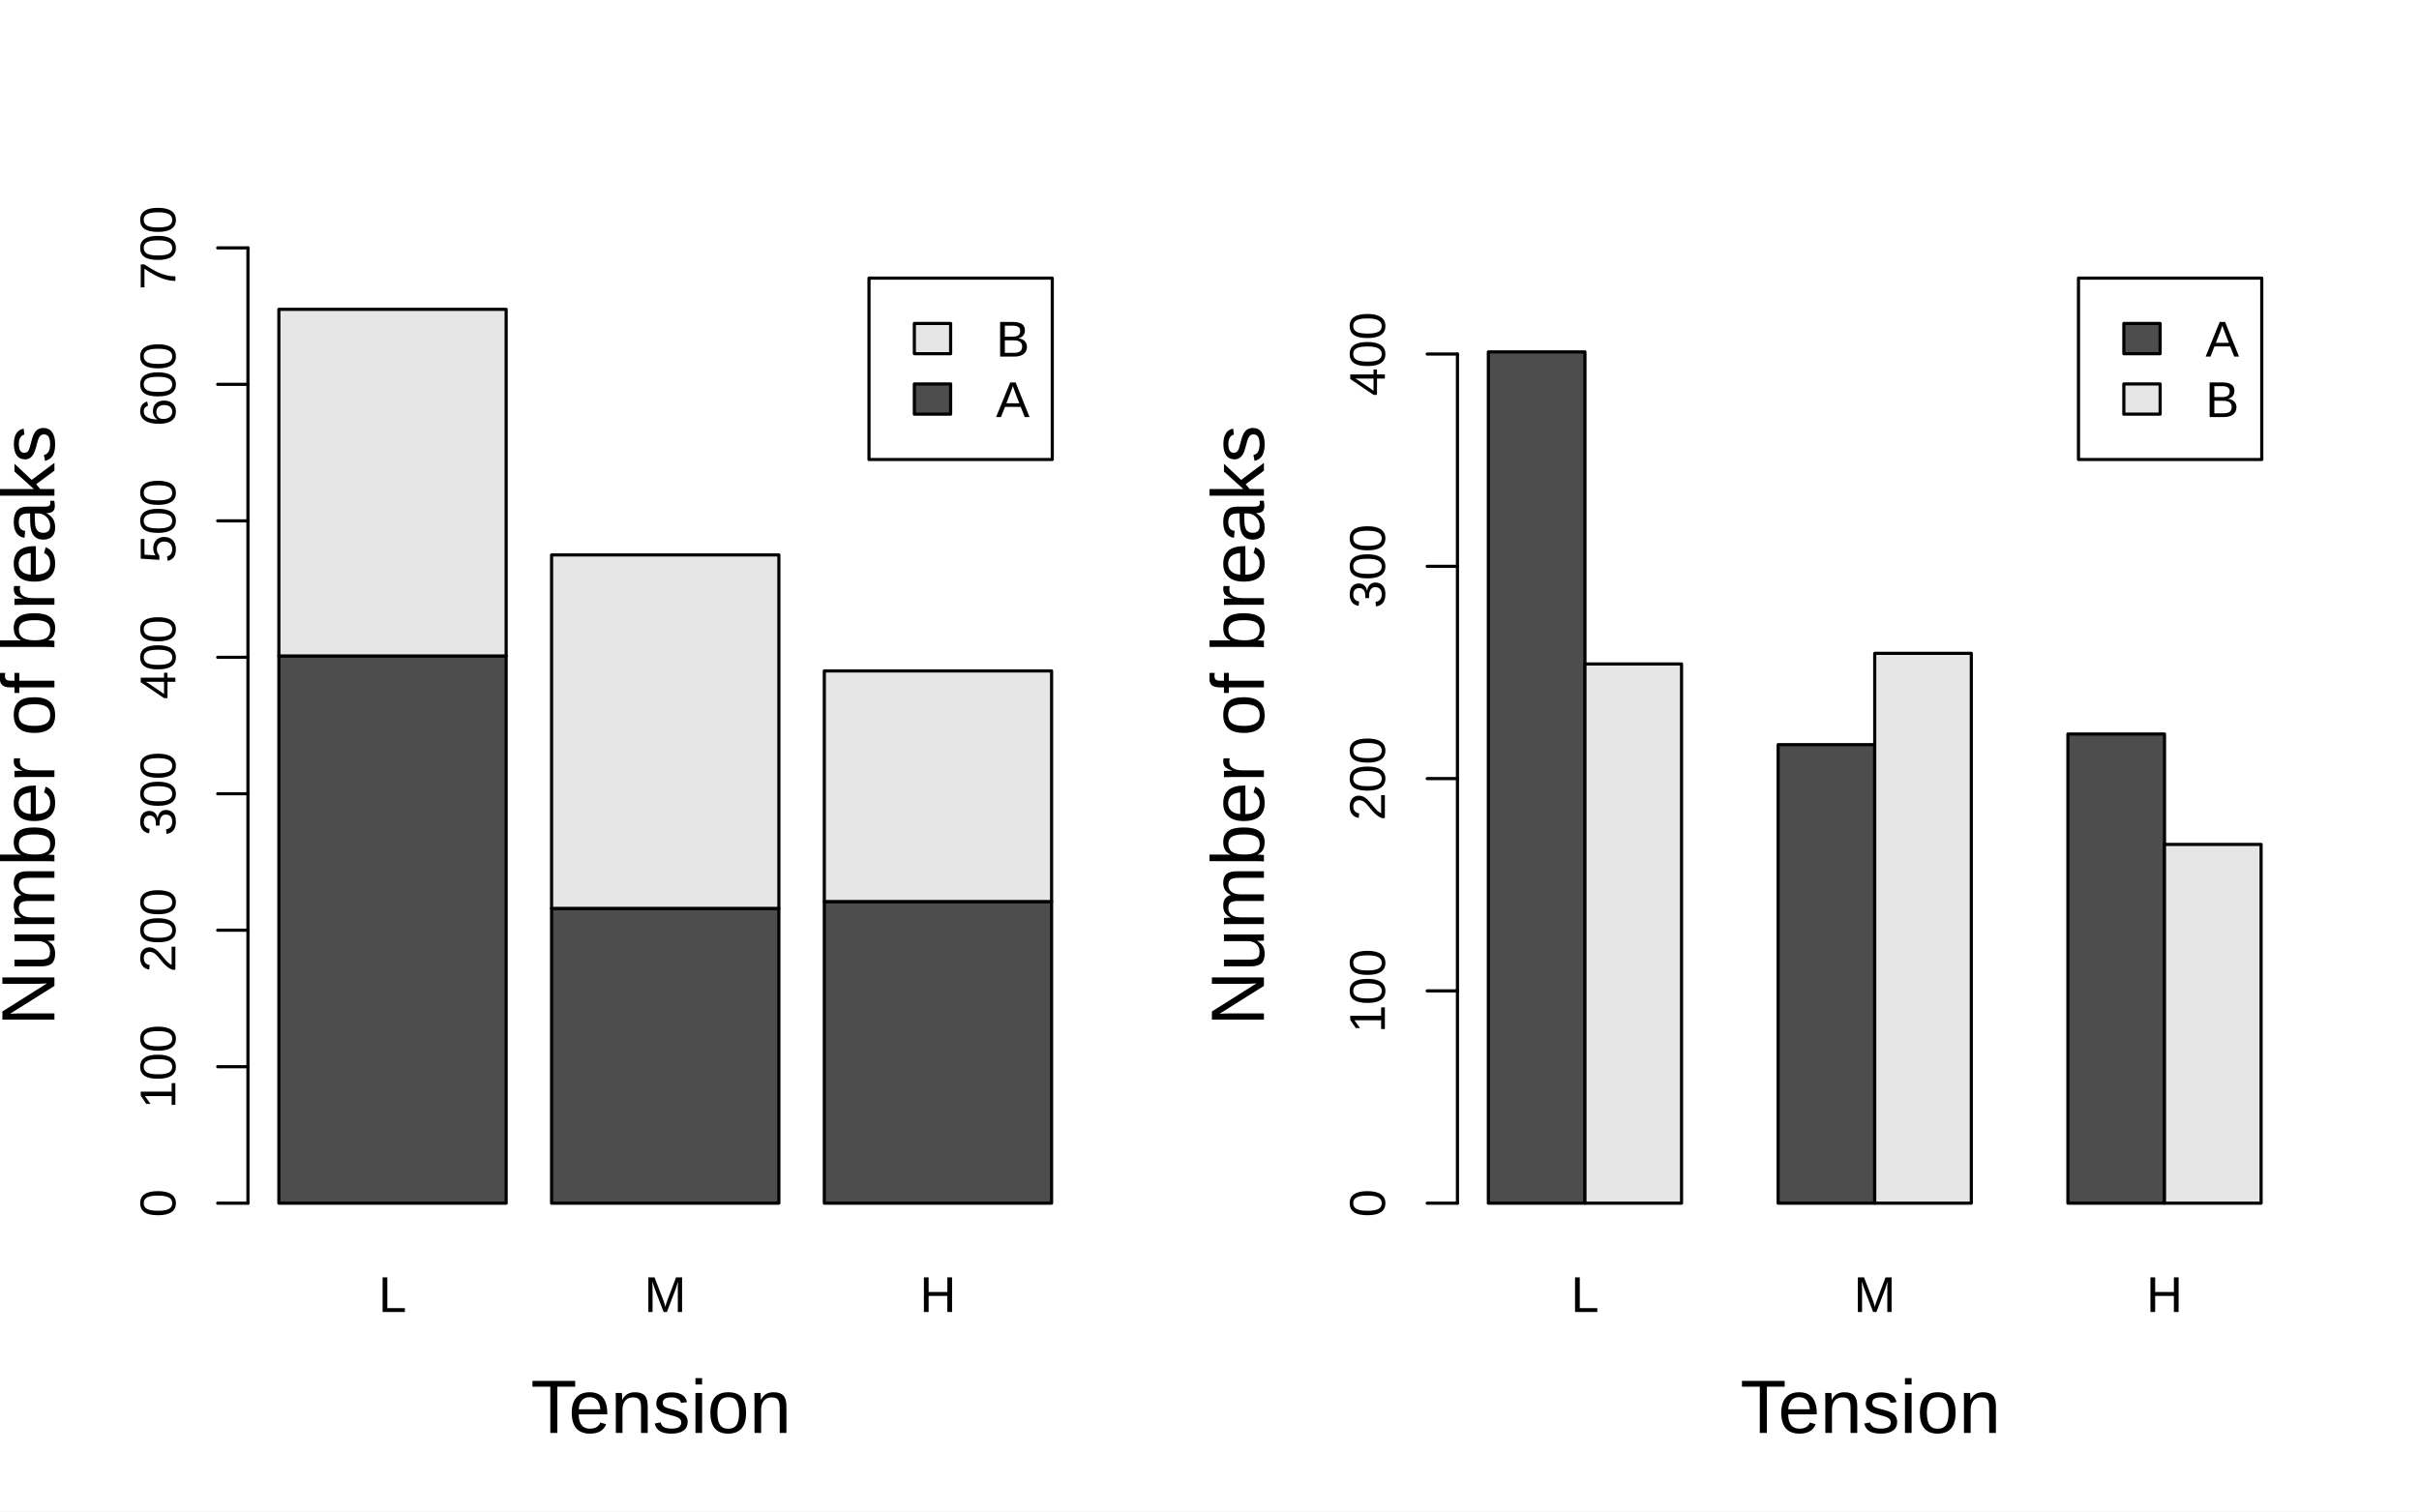
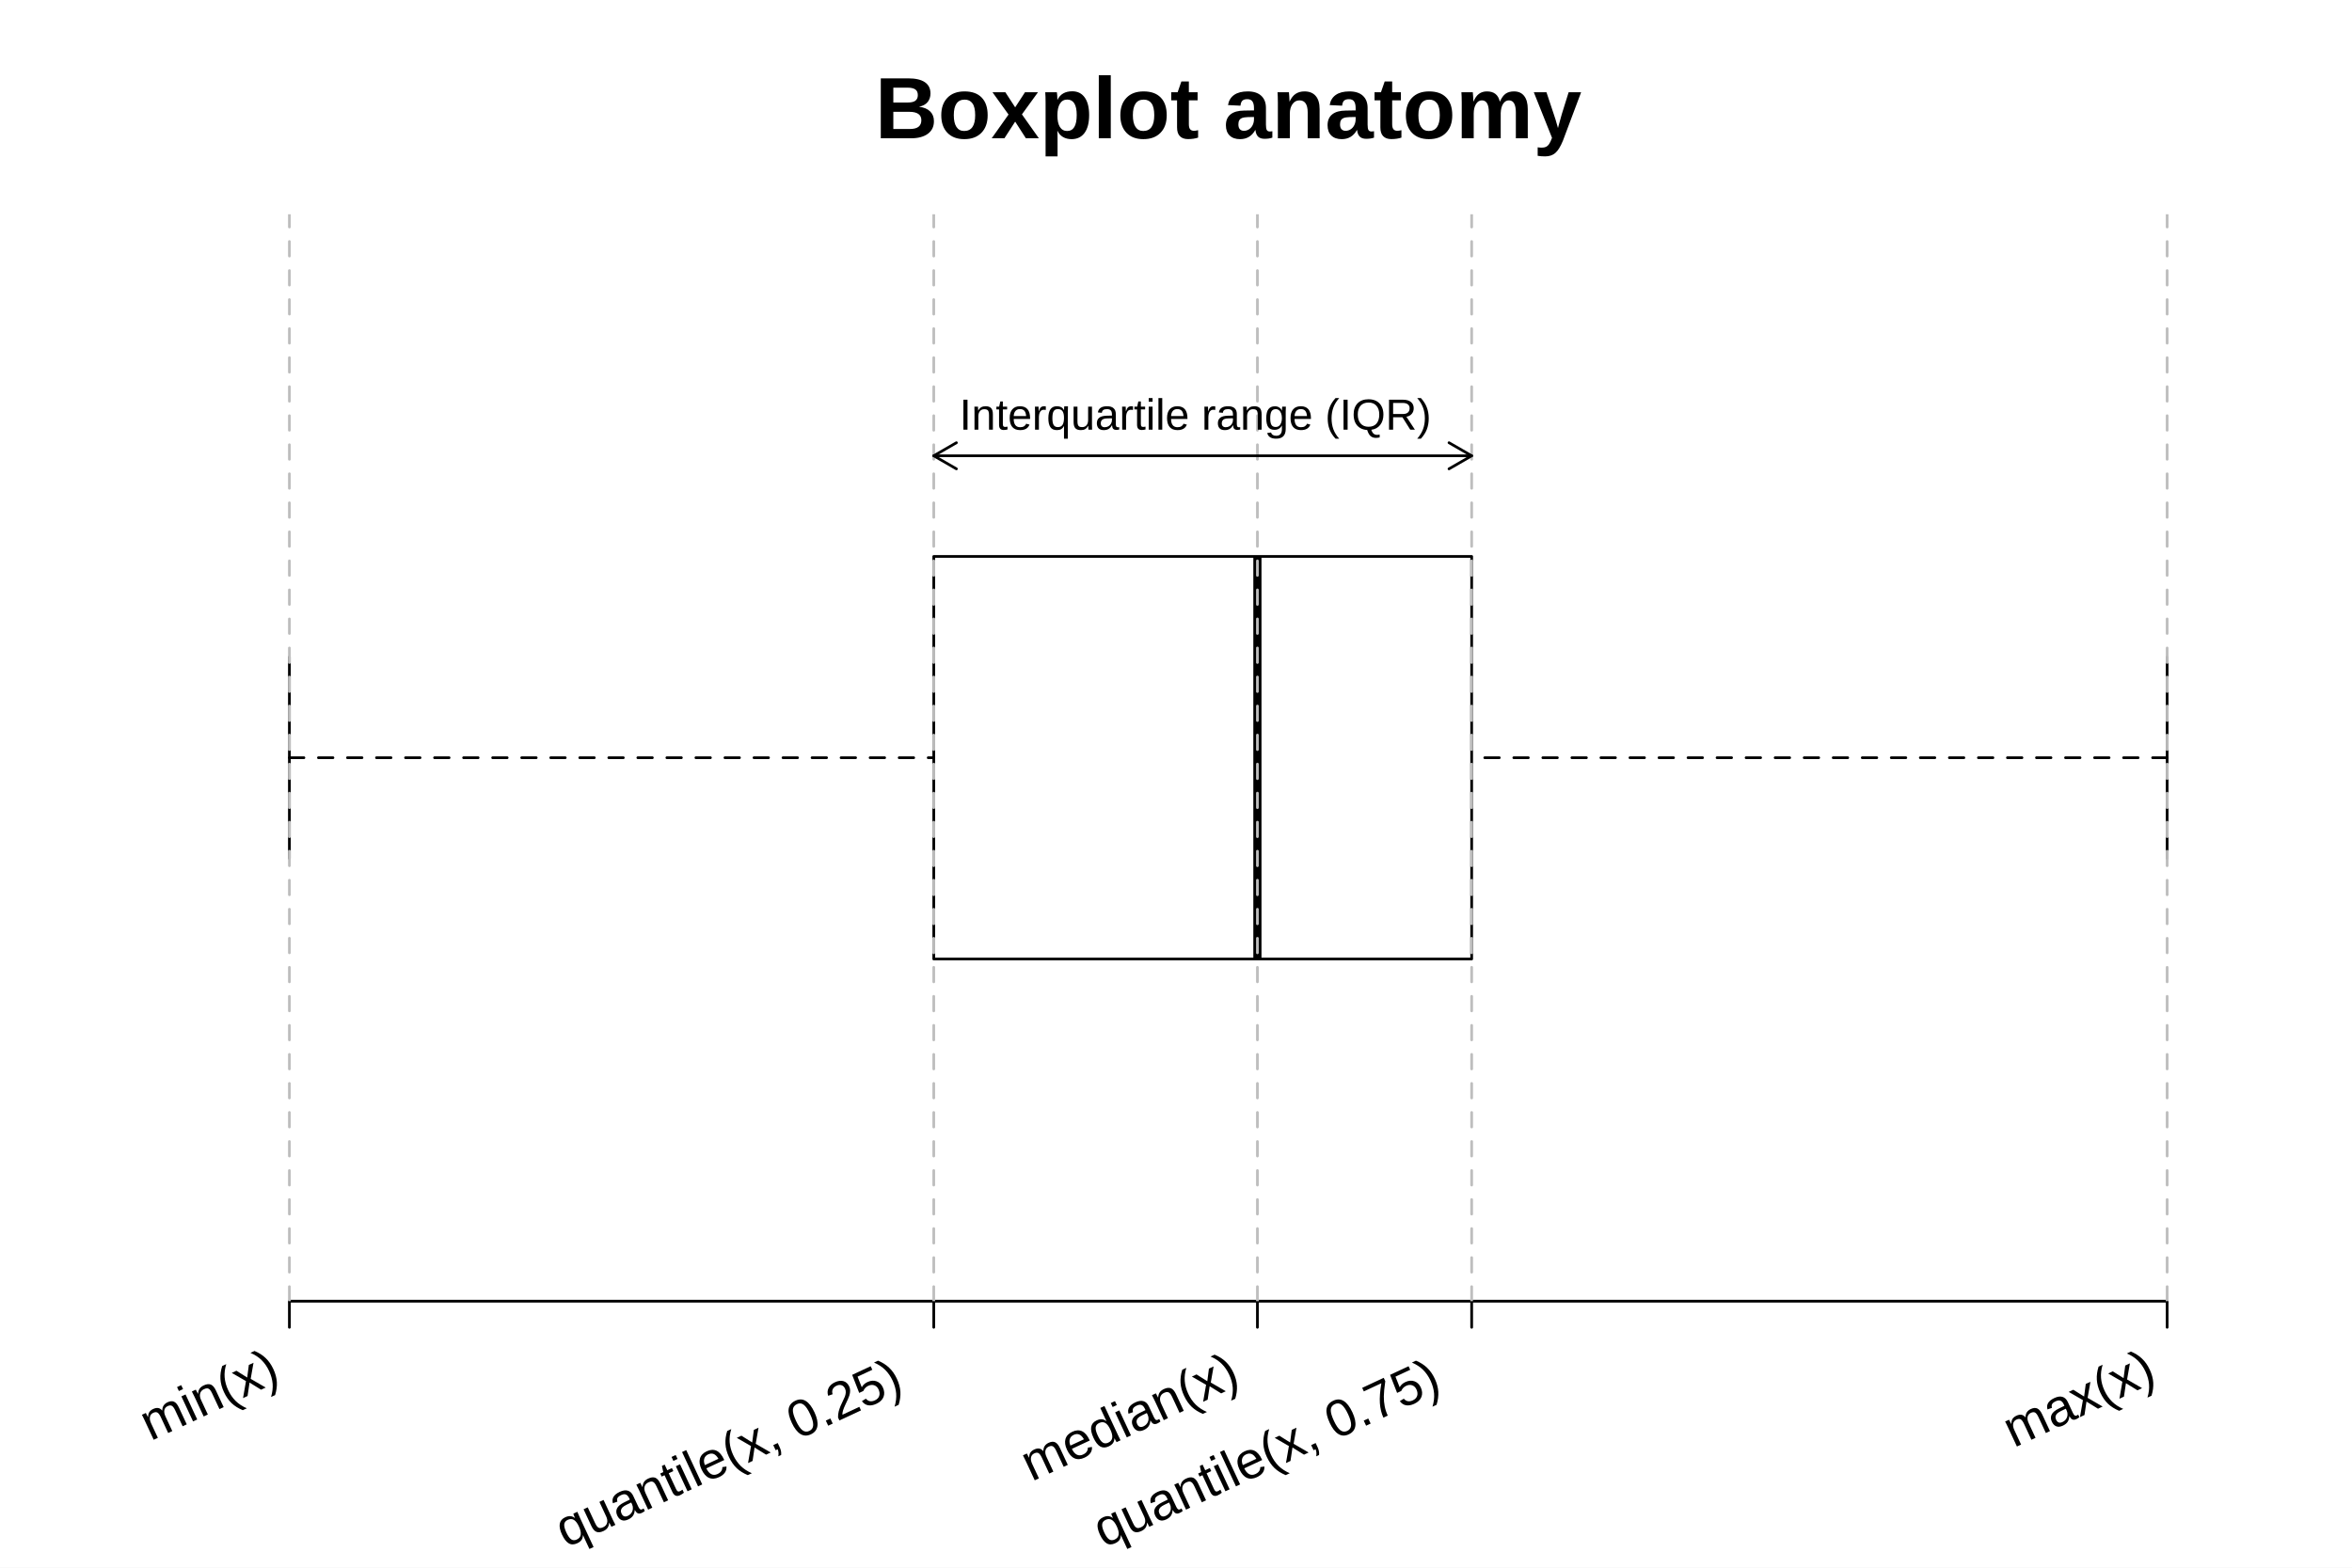
- <svg xmlns="http://www.w3.org/2000/svg" viewBox="0 0 576.00 360.00">
+ <svg xmlns="http://www.w3.org/2000/svg" viewBox="0 0 648.00 432.00">
  <defs>
    <style type="text/css">
    line, polyline, polygon, path, rect, circle {
      fill: none;
      stroke: #000000;
      stroke-linecap: round;
      stroke-linejoin: round;
      stroke-miterlimit: 10.00;
    }
  </style>
  </defs>
  <rect width="100%" height="100%" style="stroke: none; fill: #FFFFFF;" />
  <defs>
-     <clipPath id="cpMC4wMHwyODguMDB8MzYwLjAwfDAuMDA=">
-       <rect x="0.00" y="0.00" width="288.00" height="360.00" />
+     <clipPath id="cpNTkuMDR8NjE3Ljc2fDM1OC41Nnw1OS4wNA==">
+       <rect x="59.04" y="59.04" width="558.72" height="299.52" />
    </clipPath>
  </defs>
-   <rect x="66.40" y="156.22" width="54.12" height="130.34" style="stroke-width: 0.75; fill: #4D4D4D;" clip-path="url(#cpMC4wMHwyODguMDB8MzYwLjAwfDAuMDA=)" />
-   <rect x="66.40" y="73.67" width="54.12" height="82.56" style="stroke-width: 0.75; fill: #E6E6E6;" clip-path="url(#cpMC4wMHwyODguMDB8MzYwLjAwfDAuMDA=)" />
-   <rect x="131.34" y="216.35" width="54.12" height="70.21" style="stroke-width: 0.75; fill: #4D4D4D;" clip-path="url(#cpMC4wMHwyODguMDB8MzYwLjAwfDAuMDA=)" />
-   <rect x="131.34" y="132.17" width="54.12" height="84.18" style="stroke-width: 0.75; fill: #E6E6E6;" clip-path="url(#cpMC4wMHwyODguMDB8MzYwLjAwfDAuMDA=)" />
-   <rect x="196.28" y="214.73" width="54.12" height="71.83" style="stroke-width: 0.75; fill: #4D4D4D;" clip-path="url(#cpMC4wMHwyODguMDB8MzYwLjAwfDAuMDA=)" />
-   <rect x="196.28" y="159.80" width="54.12" height="54.93" style="stroke-width: 0.75; fill: #E6E6E6;" clip-path="url(#cpMC4wMHwyODguMDB8MzYwLjAwfDAuMDA=)" />
+   <line x1="346.43" y1="264.27" x2="346.43" y2="153.33" style="stroke-width: 2.25; stroke-linecap: butt;" clip-path="url(#cpNTkuMDR8NjE3Ljc2fDM1OC41Nnw1OS4wNA==)" />
+   <line x1="79.73" y1="208.80" x2="257.26" y2="208.80" style="stroke-width: 0.75; stroke-dasharray: 4.00,4.00;" clip-path="url(#cpNTkuMDR8NjE3Ljc2fDM1OC41Nnw1OS4wNA==)" />
+   <line x1="597.07" y1="208.80" x2="405.46" y2="208.80" style="stroke-width: 0.75; stroke-dasharray: 4.00,4.00;" clip-path="url(#cpNTkuMDR8NjE3Ljc2fDM1OC41Nnw1OS4wNA==)" />
+   <line x1="79.73" y1="236.53" x2="79.73" y2="181.07" style="stroke-width: 0.75;" clip-path="url(#cpNTkuMDR8NjE3Ljc2fDM1OC41Nnw1OS4wNA==)" />
+   <line x1="597.07" y1="236.53" x2="597.07" y2="181.07" style="stroke-width: 0.75;" clip-path="url(#cpNTkuMDR8NjE3Ljc2fDM1OC41Nnw1OS4wNA==)" />
+   <polyline points="257.26,264.27 257.26,153.33 405.46,153.33 405.46,264.27 257.26,264.27 " style="stroke-width: 0.75;" clip-path="url(#cpNTkuMDR8NjE3Ljc2fDM1OC41Nnw1OS4wNA==)" />
  <defs>
-     <clipPath id="cpMC4wMHw1NzYuMDB8MzYwLjAwfDAuMDA=">
-       <rect x="0.00" y="0.00" width="576.00" height="360.00" />
+     <clipPath id="cpMC4wMHw2NDguMDB8NDMyLjAwfDAuMDA=">
+       <rect x="0.00" y="0.00" width="648.00" height="432.00" />
    </clipPath>
  </defs>
-   <g clip-path="url(#cpMC4wMHw1NzYuMDB8MzYwLjAwfDAuMDA=)">
-     <text x="90.12" y="312.48" style="font-size: 12.00px; font-family: Arial;" textLength="6.67px" lengthAdjust="spacingAndGlyphs">L</text>
+   <g clip-path="url(#cpMC4wMHw2NDguMDB8NDMyLjAwfDAuMDA=)">
+     <text x="241.06" y="38.11" style="font-size: 24.00px; font-weight: bold; font-family: Arial;" textLength="194.68px" lengthAdjust="spacingAndGlyphs">Boxplot anatomy</text>
  </g>
-   <g clip-path="url(#cpMC4wMHw1NzYuMDB8MzYwLjAwfDAuMDA=)">
-     <text x="153.40" y="312.48" style="font-size: 12.00px; font-family: Arial;" textLength="10.00px" lengthAdjust="spacingAndGlyphs">M</text>
+   <line x1="79.73" y1="358.56" x2="597.07" y2="358.56" style="stroke-width: 0.75;" clip-path="url(#cpMC4wMHw2NDguMDB8NDMyLjAwfDAuMDA=)" />
+   <line x1="79.73" y1="358.56" x2="79.73" y2="365.76" style="stroke-width: 0.75;" clip-path="url(#cpMC4wMHw2NDguMDB8NDMyLjAwfDAuMDA=)" />
+   <line x1="257.26" y1="358.56" x2="257.26" y2="365.76" style="stroke-width: 0.75;" clip-path="url(#cpMC4wMHw2NDguMDB8NDMyLjAwfDAuMDA=)" />
+   <line x1="346.43" y1="358.56" x2="346.43" y2="365.76" style="stroke-width: 0.75;" clip-path="url(#cpMC4wMHw2NDguMDB8NDMyLjAwfDAuMDA=)" />
+   <line x1="405.46" y1="358.56" x2="405.46" y2="365.76" style="stroke-width: 0.75;" clip-path="url(#cpMC4wMHw2NDguMDB8NDMyLjAwfDAuMDA=)" />
+   <line x1="597.07" y1="358.56" x2="597.07" y2="365.76" style="stroke-width: 0.75;" clip-path="url(#cpMC4wMHw2NDguMDB8NDMyLjAwfDAuMDA=)" />
+   <g clip-path="url(#cpMC4wMHw2NDguMDB8NDMyLjAwfDAuMDA=)">
+     <text transform="translate(41.44,397.17) rotate(-25)" style="font-size: 14.40px; font-family: Arial;" textLength="39.99px" lengthAdjust="spacingAndGlyphs">min(x)</text>
  </g>
-   <g clip-path="url(#cpMC4wMHw1NzYuMDB8MzYwLjAwfDAuMDA=)">
-     <text x="219.01" y="312.48" style="font-size: 12.00px; font-family: Arial;" textLength="8.67px" lengthAdjust="spacingAndGlyphs">H</text>
+   <g clip-path="url(#cpMC4wMHw2NDguMDB8NDMyLjAwfDAuMDA=)">
+     <text transform="translate(155.89,426.58) rotate(-25)" style="font-size: 14.40px; font-family: Arial;" textLength="103.26px" lengthAdjust="spacingAndGlyphs">quantile(x, 0.25)</text>
+   </g>
+   <g clip-path="url(#cpMC4wMHw2NDguMDB8NDMyLjAwfDAuMDA=)">
+     <text transform="translate(284.18,408.34) rotate(-25)" style="font-size: 14.40px; font-family: Arial;" textLength="64.02px" lengthAdjust="spacingAndGlyphs">median(x)</text>
+   </g>
+   <g clip-path="url(#cpMC4wMHw2NDguMDB8NDMyLjAwfDAuMDA=)">
+     <text transform="translate(304.09,426.58) rotate(-25)" style="font-size: 14.40px; font-family: Arial;" textLength="103.26px" lengthAdjust="spacingAndGlyphs">quantile(x, 0.75)</text>
+   </g>
+   <g clip-path="url(#cpMC4wMHw2NDguMDB8NDMyLjAwfDAuMDA=)">
+     <text transform="translate(554.78,399.03) rotate(-25)" style="font-size: 14.40px; font-family: Arial;" textLength="43.99px" lengthAdjust="spacingAndGlyphs">max(x)</text>
  </g>
  <defs>
-     <clipPath id="cpMC4wMHwyODguMDB8MzYwLjAwfDAuMDA=">
-       <rect x="0.00" y="0.00" width="288.00" height="360.00" />
+     <clipPath id="cpNTkuMDR8NjE3Ljc2fDM1OC41Nnw1OS4wNA==">
+       <rect x="59.04" y="59.04" width="558.72" height="299.52" />
    </clipPath>
  </defs>
-   <rect x="206.92" y="66.24" width="43.64" height="43.20" style="stroke-width: 0.75;" clip-path="url(#cpMC4wMHwyODguMDB8MzYwLjAwfDAuMDA=)" />
-   <rect x="217.72" y="77.04" width="8.64" height="7.20" style="stroke-width: 0.75; fill: #E6E6E6;" clip-path="url(#cpMC4wMHwyODguMDB8MzYwLjAwfDAuMDA=)" />
-   <rect x="217.72" y="91.44" width="8.64" height="7.20" style="stroke-width: 0.75; fill: #4D4D4D;" clip-path="url(#cpMC4wMHwyODguMDB8MzYwLjAwfDAuMDA=)" />
-   <g clip-path="url(#cpMC4wMHwyODguMDB8MzYwLjAwfDAuMDA=)">
-     <text x="237.16" y="84.93" style="font-size: 12.00px; font-family: Arial;" textLength="8.00px" lengthAdjust="spacingAndGlyphs">B</text>
-   </g>
-   <g clip-path="url(#cpMC4wMHwyODguMDB8MzYwLjAwfDAuMDA=)">
-     <text x="237.16" y="99.33" style="font-size: 12.00px; font-family: Arial;" textLength="8.00px" lengthAdjust="spacingAndGlyphs">A</text>
-   </g>
-   <g clip-path="url(#cpMC4wMHwyODguMDB8MzYwLjAwfDAuMDA=)">
-     <text x="126.38" y="341.28" style="font-size: 18.00px; font-family: Arial;" textLength="64.04px" lengthAdjust="spacingAndGlyphs">Tension</text>
-   </g>
-   <g clip-path="url(#cpMC4wMHwyODguMDB8MzYwLjAwfDAuMDA=)">
-     <text transform="translate(12.96,244.33) rotate(-90)" style="font-size: 18.00px; font-family: Arial;" textLength="143.06px" lengthAdjust="spacingAndGlyphs">Number of breaks</text>
-   </g>
-   <defs>
-     <clipPath id="cpMC4wMHw1NzYuMDB8MzYwLjAwfDAuMDA=">
-       <rect x="0.00" y="0.00" width="576.00" height="360.00" />
-     </clipPath>
-   </defs>
-   <line x1="59.04" y1="286.56" x2="59.04" y2="59.04" style="stroke-width: 0.75;" clip-path="url(#cpMC4wMHw1NzYuMDB8MzYwLjAwfDAuMDA=)" />
-   <line x1="59.04" y1="286.56" x2="51.84" y2="286.56" style="stroke-width: 0.75;" clip-path="url(#cpMC4wMHw1NzYuMDB8MzYwLjAwfDAuMDA=)" />
-   <line x1="59.04" y1="254.06" x2="51.84" y2="254.06" style="stroke-width: 0.75;" clip-path="url(#cpMC4wMHw1NzYuMDB8MzYwLjAwfDAuMDA=)" />
-   <line x1="59.04" y1="221.55" x2="51.84" y2="221.55" style="stroke-width: 0.75;" clip-path="url(#cpMC4wMHw1NzYuMDB8MzYwLjAwfDAuMDA=)" />
-   <line x1="59.04" y1="189.05" x2="51.84" y2="189.05" style="stroke-width: 0.75;" clip-path="url(#cpMC4wMHw1NzYuMDB8MzYwLjAwfDAuMDA=)" />
-   <line x1="59.04" y1="156.55" x2="51.84" y2="156.55" style="stroke-width: 0.75;" clip-path="url(#cpMC4wMHw1NzYuMDB8MzYwLjAwfDAuMDA=)" />
-   <line x1="59.04" y1="124.05" x2="51.84" y2="124.05" style="stroke-width: 0.75;" clip-path="url(#cpMC4wMHw1NzYuMDB8MzYwLjAwfDAuMDA=)" />
-   <line x1="59.04" y1="91.54" x2="51.84" y2="91.54" style="stroke-width: 0.75;" clip-path="url(#cpMC4wMHw1NzYuMDB8MzYwLjAwfDAuMDA=)" />
-   <line x1="59.04" y1="59.04" x2="51.84" y2="59.04" style="stroke-width: 0.75;" clip-path="url(#cpMC4wMHw1NzYuMDB8MzYwLjAwfDAuMDA=)" />
-   <g clip-path="url(#cpMC4wMHw1NzYuMDB8MzYwLjAwfDAuMDA=)">
-     <text transform="translate(41.76,289.90) rotate(-90)" style="font-size: 12.00px; font-family: Arial;" textLength="6.67px" lengthAdjust="spacingAndGlyphs">0</text>
-   </g>
-   <g clip-path="url(#cpMC4wMHw1NzYuMDB8MzYwLjAwfDAuMDA=)">
-     <text transform="translate(41.76,264.07) rotate(-90)" style="font-size: 12.00px; font-family: Arial;" textLength="20.02px" lengthAdjust="spacingAndGlyphs">100</text>
-   </g>
-   <g clip-path="url(#cpMC4wMHw1NzYuMDB8MzYwLjAwfDAuMDA=)">
-     <text transform="translate(41.76,231.57) rotate(-90)" style="font-size: 12.00px; font-family: Arial;" textLength="20.02px" lengthAdjust="spacingAndGlyphs">200</text>
-   </g>
-   <g clip-path="url(#cpMC4wMHw1NzYuMDB8MzYwLjAwfDAuMDA=)">
-     <text transform="translate(41.76,199.06) rotate(-90)" style="font-size: 12.00px; font-family: Arial;" textLength="20.02px" lengthAdjust="spacingAndGlyphs">300</text>
-   </g>
-   <g clip-path="url(#cpMC4wMHw1NzYuMDB8MzYwLjAwfDAuMDA=)">
-     <text transform="translate(41.76,166.56) rotate(-90)" style="font-size: 12.00px; font-family: Arial;" textLength="20.02px" lengthAdjust="spacingAndGlyphs">400</text>
-   </g>
-   <g clip-path="url(#cpMC4wMHw1NzYuMDB8MzYwLjAwfDAuMDA=)">
-     <text transform="translate(41.76,134.06) rotate(-90)" style="font-size: 12.00px; font-family: Arial;" textLength="20.02px" lengthAdjust="spacingAndGlyphs">500</text>
-   </g>
-   <g clip-path="url(#cpMC4wMHw1NzYuMDB8MzYwLjAwfDAuMDA=)">
-     <text transform="translate(41.76,101.55) rotate(-90)" style="font-size: 12.00px; font-family: Arial;" textLength="20.02px" lengthAdjust="spacingAndGlyphs">600</text>
-   </g>
-   <g clip-path="url(#cpMC4wMHw1NzYuMDB8MzYwLjAwfDAuMDA=)">
-     <text transform="translate(41.76,69.05) rotate(-90)" style="font-size: 12.00px; font-family: Arial;" textLength="20.02px" lengthAdjust="spacingAndGlyphs">700</text>
-   </g>
-   <defs>
-     <clipPath id="cpMjg4LjAwfDU3Ni4wMHwzNjAuMDB8MC4wMA==">
-       <rect x="288.00" y="0.00" width="288.00" height="360.00" />
-     </clipPath>
-   </defs>
-   <rect x="354.40" y="83.81" width="23.00" height="202.75" style="stroke-width: 0.75; fill: #4D4D4D;" clip-path="url(#cpMjg4LjAwfDU3Ni4wMHwzNjAuMDB8MC4wMA==)" />
-   <rect x="377.40" y="158.14" width="23.00" height="128.42" style="stroke-width: 0.75; fill: #E6E6E6;" clip-path="url(#cpMjg4LjAwfDU3Ni4wMHwzNjAuMDB8MC4wMA==)" />
-   <rect x="423.40" y="177.35" width="23.00" height="109.21" style="stroke-width: 0.75; fill: #4D4D4D;" clip-path="url(#cpMjg4LjAwfDU3Ni4wMHwzNjAuMDB8MC4wMA==)" />
-   <rect x="446.40" y="155.61" width="23.00" height="130.95" style="stroke-width: 0.75; fill: #E6E6E6;" clip-path="url(#cpMjg4LjAwfDU3Ni4wMHwzNjAuMDB8MC4wMA==)" />
-   <rect x="492.40" y="174.82" width="23.00" height="111.74" style="stroke-width: 0.75; fill: #4D4D4D;" clip-path="url(#cpMjg4LjAwfDU3Ni4wMHwzNjAuMDB8MC4wMA==)" />
-   <rect x="515.40" y="201.11" width="23.00" height="85.45" style="stroke-width: 0.75; fill: #E6E6E6;" clip-path="url(#cpMjg4LjAwfDU3Ni4wMHwzNjAuMDB8MC4wMA==)" />
-   <defs>
-     <clipPath id="cpMC4wMHw1NzYuMDB8MzYwLjAwfDAuMDA=">
-       <rect x="0.00" y="0.00" width="576.00" height="360.00" />
-     </clipPath>
-   </defs>
-   <g clip-path="url(#cpMC4wMHw1NzYuMDB8MzYwLjAwfDAuMDA=)">
-     <text x="374.06" y="312.48" style="font-size: 12.00px; font-family: Arial;" textLength="6.67px" lengthAdjust="spacingAndGlyphs">L</text>
-   </g>
-   <g clip-path="url(#cpMC4wMHw1NzYuMDB8MzYwLjAwfDAuMDA=)">
-     <text x="441.40" y="312.48" style="font-size: 12.00px; font-family: Arial;" textLength="10.00px" lengthAdjust="spacingAndGlyphs">M</text>
-   </g>
-   <g clip-path="url(#cpMC4wMHw1NzYuMDB8MzYwLjAwfDAuMDA=)">
-     <text x="511.07" y="312.48" style="font-size: 12.00px; font-family: Arial;" textLength="8.67px" lengthAdjust="spacingAndGlyphs">H</text>
-   </g>
-   <defs>
-     <clipPath id="cpMjg4LjAwfDU3Ni4wMHwzNjAuMDB8MC4wMA==">
-       <rect x="288.00" y="0.00" width="288.00" height="360.00" />
-     </clipPath>
-   </defs>
-   <rect x="494.92" y="66.24" width="43.64" height="43.20" style="stroke-width: 0.75;" clip-path="url(#cpMjg4LjAwfDU3Ni4wMHwzNjAuMDB8MC4wMA==)" />
-   <rect x="505.72" y="77.04" width="8.64" height="7.20" style="stroke-width: 0.75; fill: #4D4D4D;" clip-path="url(#cpMjg4LjAwfDU3Ni4wMHwzNjAuMDB8MC4wMA==)" />
-   <rect x="505.72" y="91.44" width="8.64" height="7.20" style="stroke-width: 0.75; fill: #E6E6E6;" clip-path="url(#cpMjg4LjAwfDU3Ni4wMHwzNjAuMDB8MC4wMA==)" />
-   <g clip-path="url(#cpMjg4LjAwfDU3Ni4wMHwzNjAuMDB8MC4wMA==)">
-     <text x="525.16" y="84.93" style="font-size: 12.00px; font-family: Arial;" textLength="8.00px" lengthAdjust="spacingAndGlyphs">A</text>
-   </g>
-   <g clip-path="url(#cpMjg4LjAwfDU3Ni4wMHwzNjAuMDB8MC4wMA==)">
-     <text x="525.16" y="99.33" style="font-size: 12.00px; font-family: Arial;" textLength="8.00px" lengthAdjust="spacingAndGlyphs">B</text>
-   </g>
-   <g clip-path="url(#cpMjg4LjAwfDU3Ni4wMHwzNjAuMDB8MC4wMA==)">
-     <text x="414.38" y="341.28" style="font-size: 18.00px; font-family: Arial;" textLength="64.04px" lengthAdjust="spacingAndGlyphs">Tension</text>
-   </g>
-   <g clip-path="url(#cpMjg4LjAwfDU3Ni4wMHwzNjAuMDB8MC4wMA==)">
-     <text transform="translate(300.96,244.33) rotate(-90)" style="font-size: 18.00px; font-family: Arial;" textLength="143.06px" lengthAdjust="spacingAndGlyphs">Number of breaks</text>
-   </g>
-   <defs>
-     <clipPath id="cpMC4wMHw1NzYuMDB8MzYwLjAwfDAuMDA=">
-       <rect x="0.00" y="0.00" width="576.00" height="360.00" />
-     </clipPath>
-   </defs>
-   <line x1="347.04" y1="286.56" x2="347.04" y2="84.32" style="stroke-width: 0.75;" clip-path="url(#cpMC4wMHw1NzYuMDB8MzYwLjAwfDAuMDA=)" />
-   <line x1="347.04" y1="286.56" x2="339.84" y2="286.56" style="stroke-width: 0.75;" clip-path="url(#cpMC4wMHw1NzYuMDB8MzYwLjAwfDAuMDA=)" />
-   <line x1="347.04" y1="236.00" x2="339.84" y2="236.00" style="stroke-width: 0.75;" clip-path="url(#cpMC4wMHw1NzYuMDB8MzYwLjAwfDAuMDA=)" />
-   <line x1="347.04" y1="185.44" x2="339.84" y2="185.44" style="stroke-width: 0.75;" clip-path="url(#cpMC4wMHw1NzYuMDB8MzYwLjAwfDAuMDA=)" />
-   <line x1="347.04" y1="134.88" x2="339.84" y2="134.88" style="stroke-width: 0.75;" clip-path="url(#cpMC4wMHw1NzYuMDB8MzYwLjAwfDAuMDA=)" />
-   <line x1="347.04" y1="84.32" x2="339.84" y2="84.32" style="stroke-width: 0.75;" clip-path="url(#cpMC4wMHw1NzYuMDB8MzYwLjAwfDAuMDA=)" />
-   <g clip-path="url(#cpMC4wMHw1NzYuMDB8MzYwLjAwfDAuMDA=)">
-     <text transform="translate(329.76,289.90) rotate(-90)" style="font-size: 12.00px; font-family: Arial;" textLength="6.67px" lengthAdjust="spacingAndGlyphs">0</text>
-   </g>
-   <g clip-path="url(#cpMC4wMHw1NzYuMDB8MzYwLjAwfDAuMDA=)">
-     <text transform="translate(329.76,246.01) rotate(-90)" style="font-size: 12.00px; font-family: Arial;" textLength="20.02px" lengthAdjust="spacingAndGlyphs">100</text>
-   </g>
-   <g clip-path="url(#cpMC4wMHw1NzYuMDB8MzYwLjAwfDAuMDA=)">
-     <text transform="translate(329.76,195.45) rotate(-90)" style="font-size: 12.00px; font-family: Arial;" textLength="20.02px" lengthAdjust="spacingAndGlyphs">200</text>
-   </g>
-   <g clip-path="url(#cpMC4wMHw1NzYuMDB8MzYwLjAwfDAuMDA=)">
-     <text transform="translate(329.76,144.89) rotate(-90)" style="font-size: 12.00px; font-family: Arial;" textLength="20.02px" lengthAdjust="spacingAndGlyphs">300</text>
-   </g>
-   <g clip-path="url(#cpMC4wMHw1NzYuMDB8MzYwLjAwfDAuMDA=)">
-     <text transform="translate(329.76,94.33) rotate(-90)" style="font-size: 12.00px; font-family: Arial;" textLength="20.02px" lengthAdjust="spacingAndGlyphs">400</text>
+   <line x1="79.73" y1="358.56" x2="79.73" y2="59.04" style="stroke-width: 0.75; stroke: #BEBEBE; stroke-dasharray: 4.00,4.00;" clip-path="url(#cpNTkuMDR8NjE3Ljc2fDM1OC41Nnw1OS4wNA==)" />
+   <line x1="257.26" y1="358.56" x2="257.26" y2="59.04" style="stroke-width: 0.75; stroke: #BEBEBE; stroke-dasharray: 4.00,4.00;" clip-path="url(#cpNTkuMDR8NjE3Ljc2fDM1OC41Nnw1OS4wNA==)" />
+   <line x1="346.43" y1="358.56" x2="346.43" y2="59.04" style="stroke-width: 0.75; stroke: #BEBEBE; stroke-dasharray: 4.00,4.00;" clip-path="url(#cpNTkuMDR8NjE3Ljc2fDM1OC41Nnw1OS4wNA==)" />
+   <line x1="405.46" y1="358.56" x2="405.46" y2="59.04" style="stroke-width: 0.75; stroke: #BEBEBE; stroke-dasharray: 4.00,4.00;" clip-path="url(#cpNTkuMDR8NjE3Ljc2fDM1OC41Nnw1OS4wNA==)" />
+   <line x1="597.07" y1="358.56" x2="597.07" y2="59.04" style="stroke-width: 0.75; stroke: #BEBEBE; stroke-dasharray: 4.00,4.00;" clip-path="url(#cpNTkuMDR8NjE3Ljc2fDM1OC41Nnw1OS4wNA==)" />
+   <line x1="257.26" y1="125.60" x2="405.46" y2="125.60" style="stroke-width: 0.75;" clip-path="url(#cpNTkuMDR8NjE3Ljc2fDM1OC41Nnw1OS4wNA==)" />
+   <polyline points="263.50,122.00 257.26,125.60 263.50,129.20 " style="stroke-width: 0.75;" clip-path="url(#cpNTkuMDR8NjE3Ljc2fDM1OC41Nnw1OS4wNA==)" />
+   <polyline points="399.22,129.20 405.46,125.60 399.22,122.00 " style="stroke-width: 0.75;" clip-path="url(#cpNTkuMDR8NjE3Ljc2fDM1OC41Nnw1OS4wNA==)" />
+   <g clip-path="url(#cpNTkuMDR8NjE3Ljc2fDM1OC41Nnw1OS4wNA==)">
+     <text x="264.32" y="118.40" style="font-size: 12.00px; font-family: Arial;" textLength="130.05px" lengthAdjust="spacingAndGlyphs">Interquartile range (IQR)</text>
  </g>
</svg>
